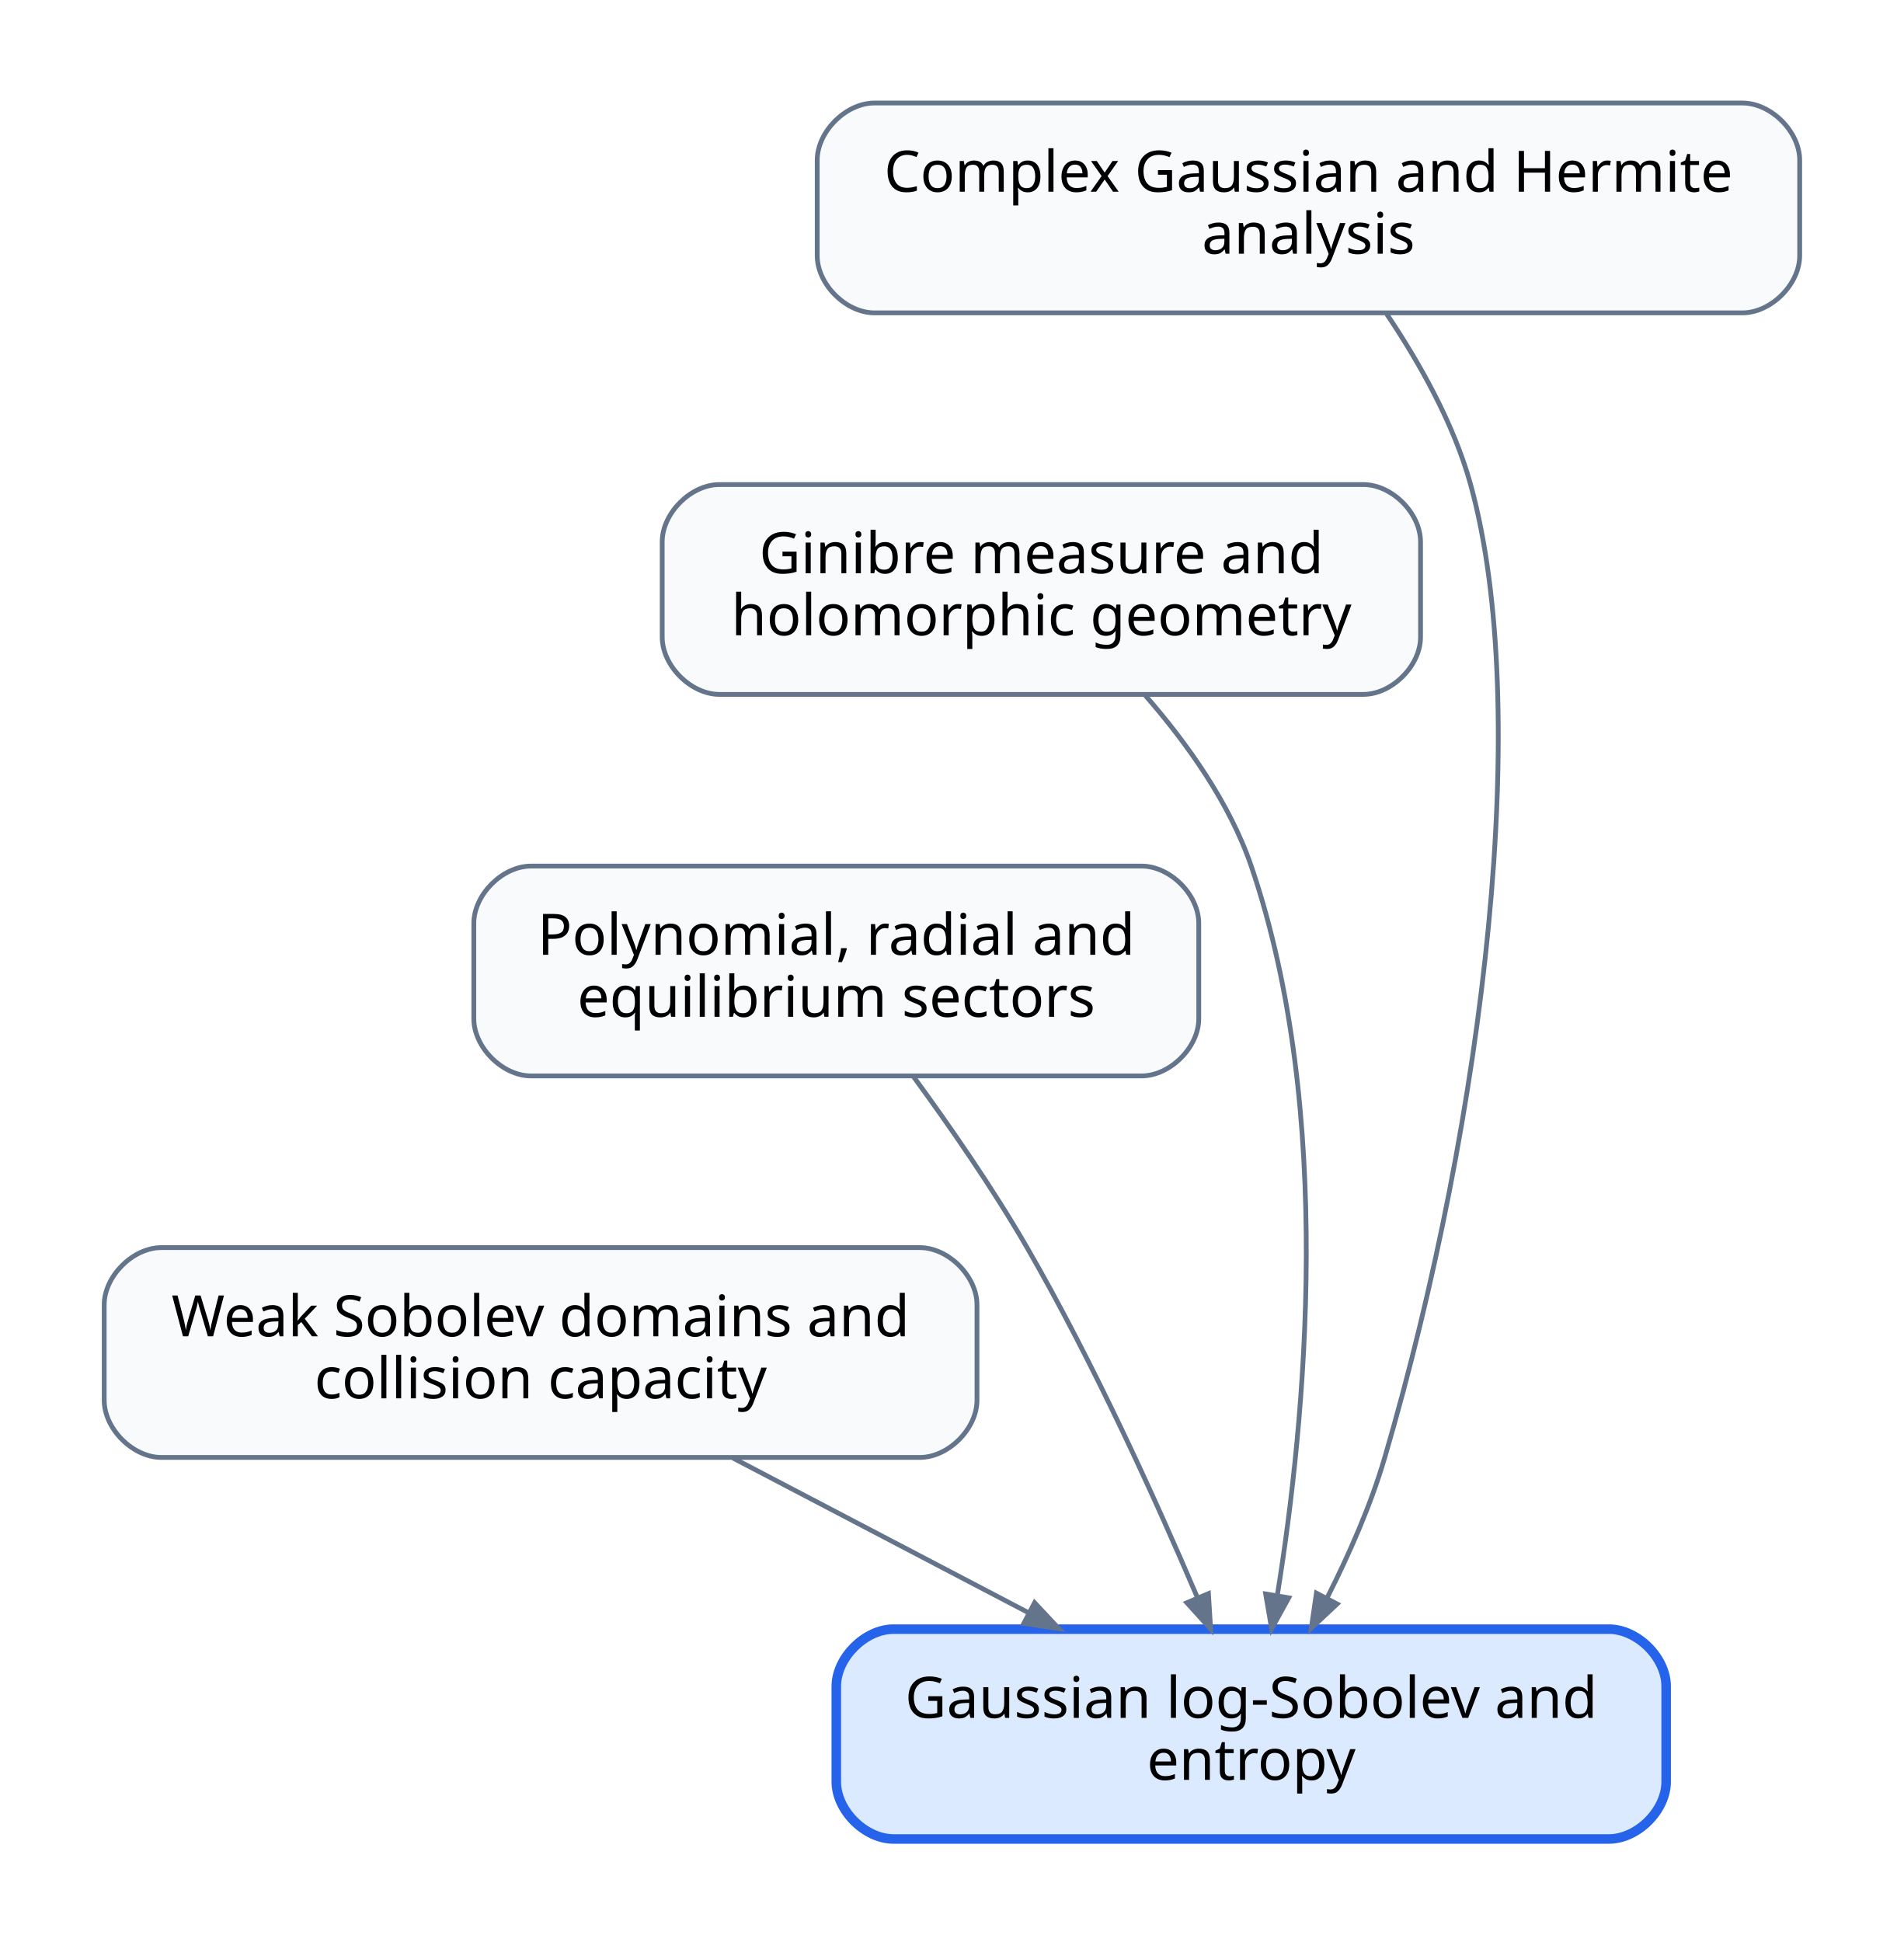
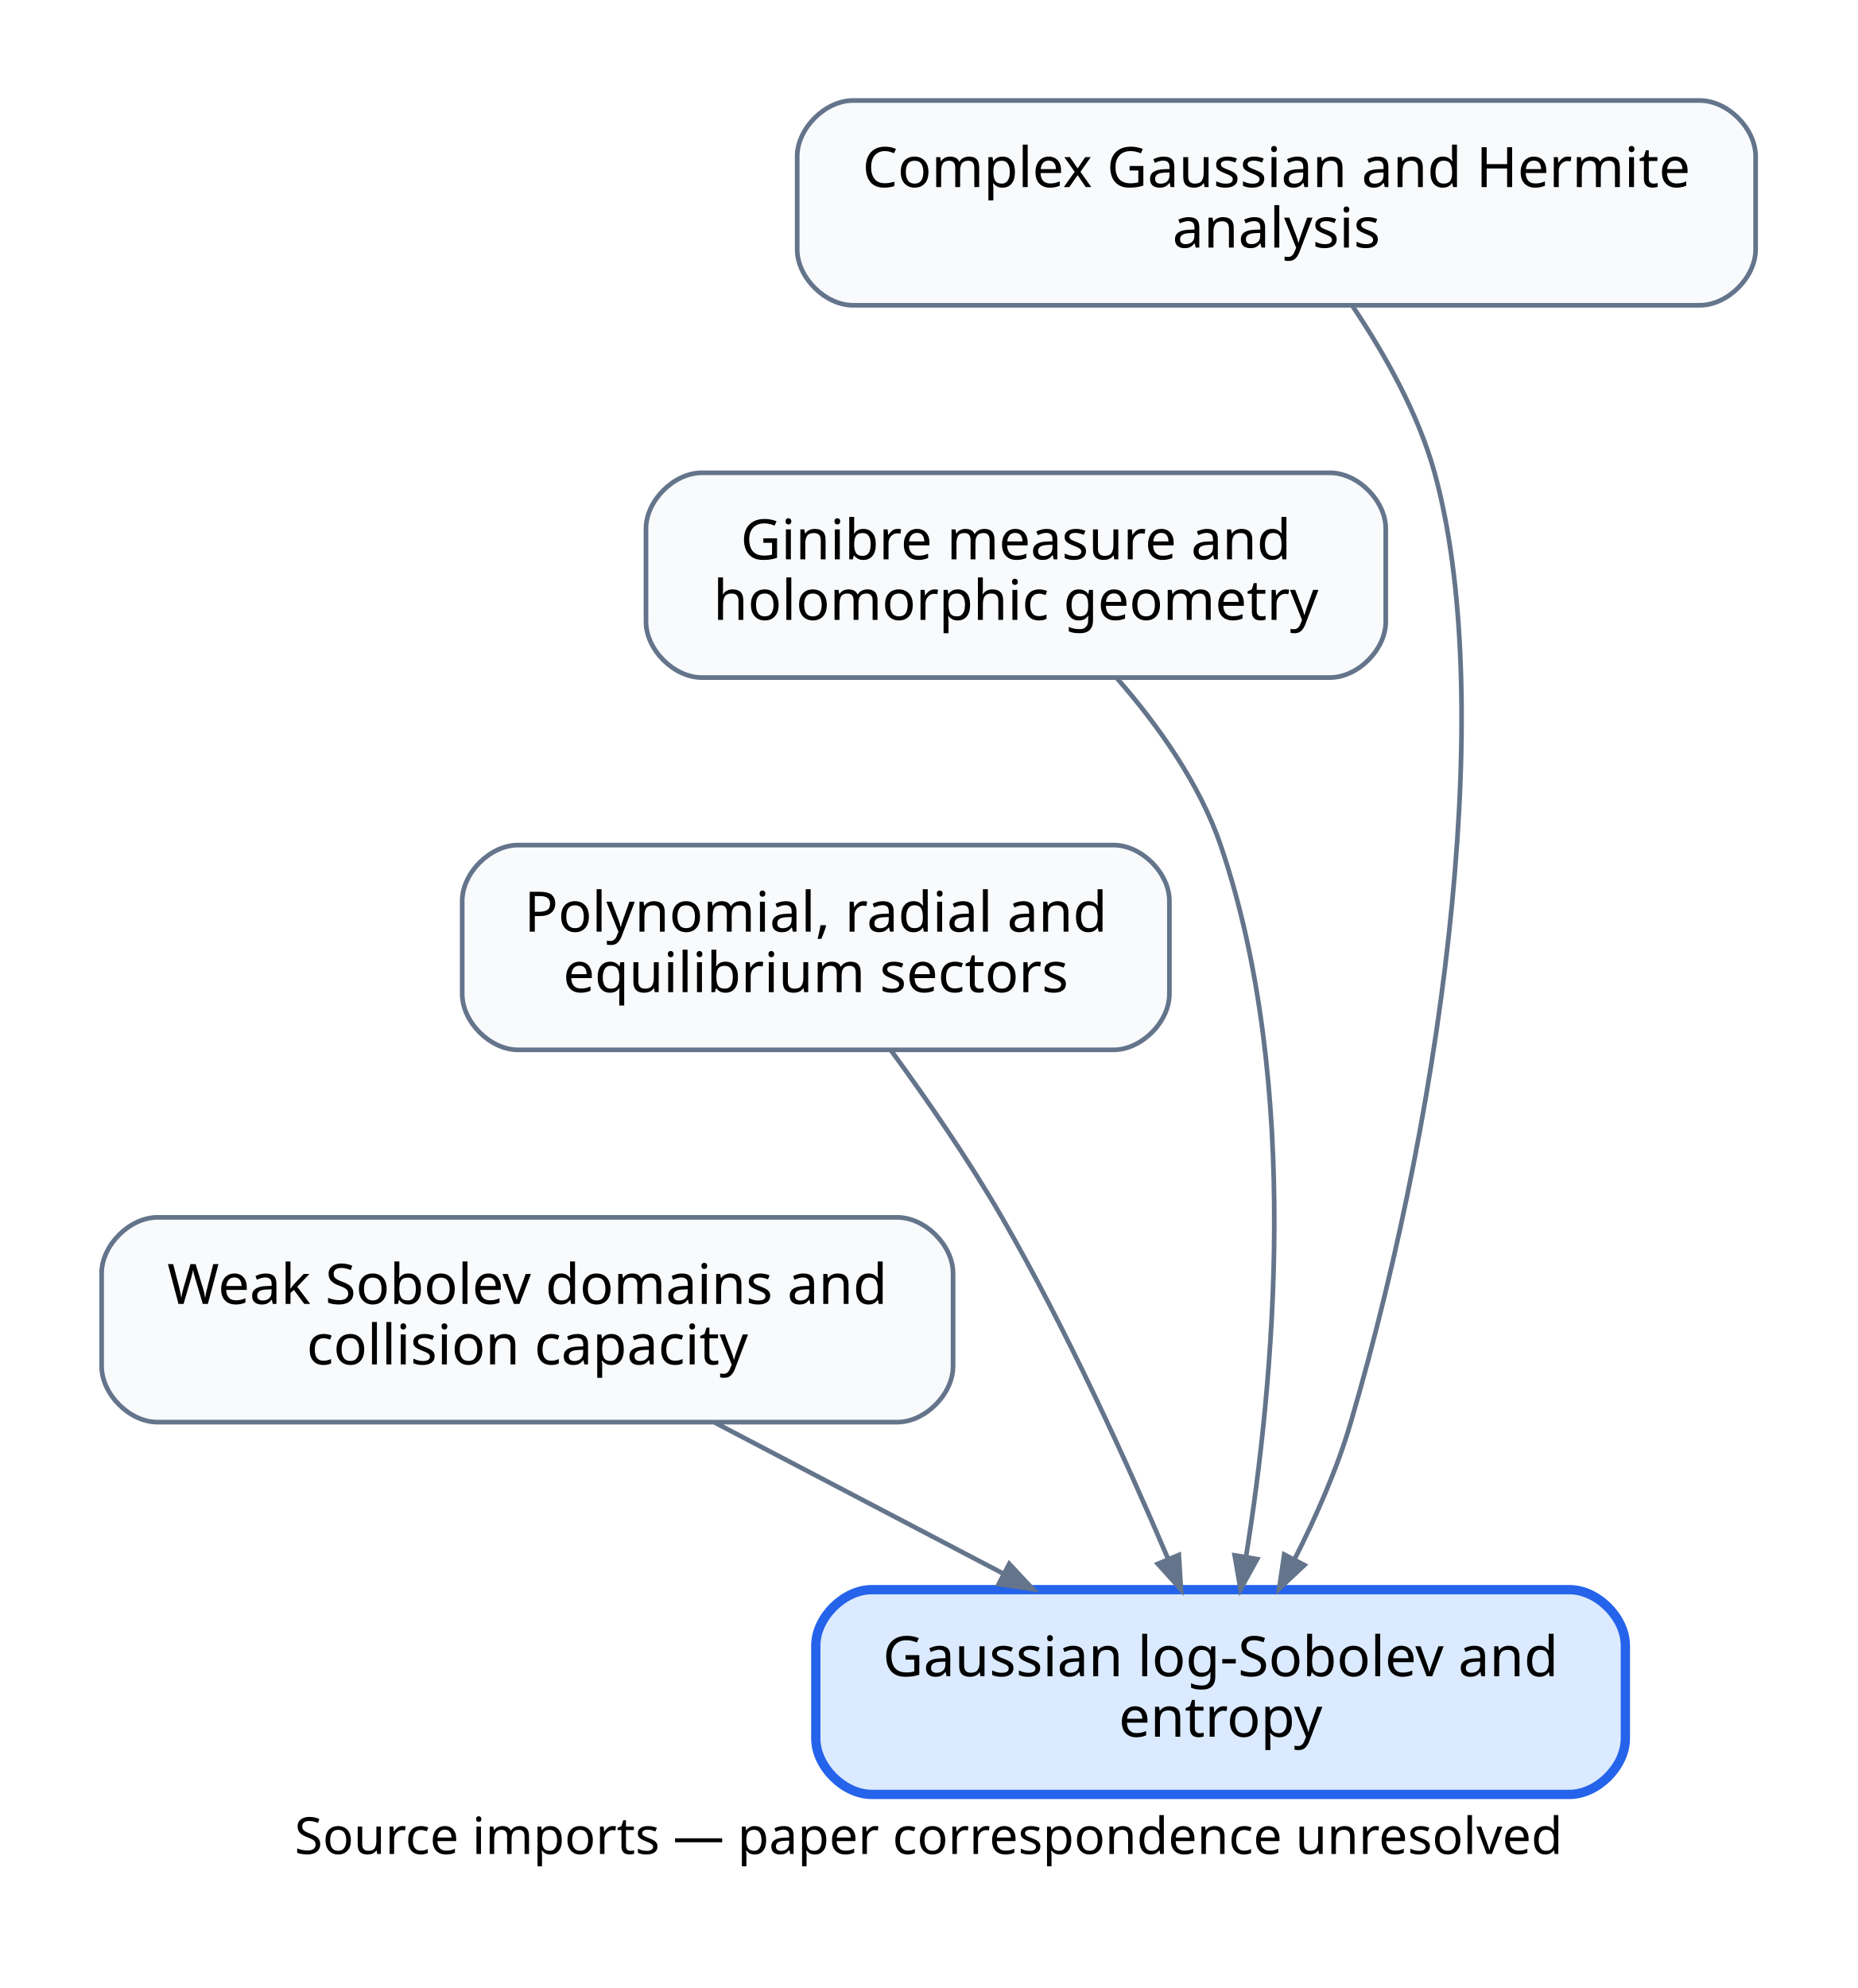
- <svg xmlns="http://www.w3.org/2000/svg" width="399pt" height="407pt" viewBox="0.00 0.00 398.70 407.20">
-   <g id="graph0" class="graph" transform="scale(1 1) rotate(0) translate(21.6 385.6)">
+ <svg xmlns="http://www.w3.org/2000/svg" width="399pt" height="427pt" viewBox="0.00 0.00 398.70 427.20">
+   <g id="graph0" class="graph" transform="scale(1 1) rotate(0) translate(21.6 405.6)">
+     <text text-anchor="middle" x="177.75" y="-7.2" font-family="sans-serif" font-size="11.00">Source imports — paper correspondence unresolved</text>
    <g id="node1" class="node">
-       <path fill="#f8fafc" stroke="#64748b" d="M343.5,-364C343.5,-364 161.5,-364 161.5,-364 155.5,-364 149.5,-358 149.5,-352 149.5,-352 149.5,-332 149.5,-332 149.5,-326 155.5,-320 161.5,-320 161.5,-320 343.5,-320 343.5,-320 349.5,-320 355.5,-326 355.5,-332 355.5,-332 355.5,-352 355.5,-352 355.5,-358 349.5,-364 343.5,-364" />
-       <text text-anchor="middle" x="252.5" y="-345.4" font-family="sans-serif" font-size="12.00">Complex Gaussian and Hermite</text>
-       <text text-anchor="middle" x="252.5" y="-332.4" font-family="sans-serif" font-size="12.00">analysis</text>
+       <path fill="#f8fafc" stroke="#64748b" d="M343.5,-384C343.5,-384 161.5,-384 161.5,-384 155.5,-384 149.5,-378 149.5,-372 149.5,-372 149.5,-352 149.5,-352 149.5,-346 155.5,-340 161.5,-340 161.5,-340 343.5,-340 343.5,-340 349.5,-340 355.5,-346 355.5,-352 355.5,-352 355.5,-372 355.5,-372 355.5,-378 349.5,-384 343.5,-384" />
+       <text text-anchor="middle" x="252.5" y="-365.4" font-family="sans-serif" font-size="12.00">Complex Gaussian and Hermite</text>
+       <text text-anchor="middle" x="252.5" y="-352.4" font-family="sans-serif" font-size="12.00">analysis</text>
    </g>
    <g id="node2" class="node">
-       <path fill="#f8fafc" stroke="#64748b" d="M264,-284C264,-284 129,-284 129,-284 123,-284 117,-278 117,-272 117,-272 117,-252 117,-252 117,-246 123,-240 129,-240 129,-240 264,-240 264,-240 270,-240 276,-246 276,-252 276,-252 276,-272 276,-272 276,-278 270,-284 264,-284" />
-       <text text-anchor="middle" x="196.5" y="-265.4" font-family="sans-serif" font-size="12.00">Ginibre measure and</text>
-       <text text-anchor="middle" x="196.5" y="-252.4" font-family="sans-serif" font-size="12.00">holomorphic geometry</text>
+       <path fill="#f8fafc" stroke="#64748b" d="M264,-304C264,-304 129,-304 129,-304 123,-304 117,-298 117,-292 117,-292 117,-272 117,-272 117,-266 123,-260 129,-260 129,-260 264,-260 264,-260 270,-260 276,-266 276,-272 276,-272 276,-292 276,-292 276,-298 270,-304 264,-304" />
+       <text text-anchor="middle" x="196.5" y="-285.4" font-family="sans-serif" font-size="12.00">Ginibre measure and</text>
+       <text text-anchor="middle" x="196.5" y="-272.4" font-family="sans-serif" font-size="12.00">holomorphic geometry</text>
    </g>
    <g id="node5" class="node">
-       <path fill="#dbeafe" stroke="#2563eb" stroke-width="2" d="M315.5,-44C315.5,-44 165.5,-44 165.5,-44 159.5,-44 153.5,-38 153.5,-32 153.5,-32 153.5,-12 153.5,-12 153.5,-6 159.5,0 165.5,0 165.5,0 315.5,0 315.5,0 321.5,0 327.5,-6 327.5,-12 327.5,-12 327.5,-32 327.5,-32 327.5,-38 321.5,-44 315.5,-44" />
-       <text text-anchor="middle" x="240.5" y="-25.4" font-family="sans-serif" font-size="12.00">Gaussian log-Sobolev and</text>
-       <text text-anchor="middle" x="240.5" y="-12.4" font-family="sans-serif" font-size="12.00">entropy</text>
+       <path fill="#dbeafe" stroke="#2563eb" stroke-width="2" d="M315.5,-64C315.5,-64 165.5,-64 165.5,-64 159.5,-64 153.5,-58 153.5,-52 153.5,-52 153.5,-32 153.5,-32 153.5,-26 159.5,-20 165.5,-20 165.5,-20 315.5,-20 315.5,-20 321.5,-20 327.5,-26 327.5,-32 327.5,-32 327.5,-52 327.5,-52 327.5,-58 321.5,-64 315.5,-64" />
+       <text text-anchor="middle" x="240.5" y="-45.4" font-family="sans-serif" font-size="12.00">Gaussian log-Sobolev and</text>
+       <text text-anchor="middle" x="240.5" y="-32.4" font-family="sans-serif" font-size="12.00">entropy</text>
    </g>
    <g id="edge1" class="edge">
-       <path fill="none" stroke="#64748b" d="M268.88,-319.8C275.76,-309.57 282.98,-296.77 286.5,-284 299.42,-237.11 289.6,-152.2 268.5,-80 265.59,-70.04 261.03,-59.69 256.43,-50.59" />
-       <polygon fill="#64748b" stroke="#64748b" points="258.51,-49.28 253.1,-44.21 254.17,-51.55 258.51,-49.28" />
+       <path fill="none" stroke="#64748b" d="M268.88,-339.8C275.76,-329.57 282.98,-316.77 286.5,-304 299.42,-257.11 289.6,-172.2 268.5,-100 265.59,-90.04 261.03,-79.69 256.43,-70.59" />
+       <polygon fill="#64748b" stroke="#64748b" points="258.51,-69.28 253.1,-64.21 254.17,-71.55 258.51,-69.28" />
    </g>
    <g id="node3" class="node">
-       <path fill="#f8fafc" stroke="#64748b" d="M217.5,-204C217.5,-204 89.5,-204 89.5,-204 83.5,-204 77.5,-198 77.5,-192 77.5,-192 77.5,-172 77.5,-172 77.5,-166 83.5,-160 89.5,-160 89.5,-160 217.5,-160 217.5,-160 223.5,-160 229.5,-166 229.5,-172 229.5,-172 229.5,-192 229.5,-192 229.5,-198 223.5,-204 217.5,-204" />
-       <text text-anchor="middle" x="153.5" y="-185.4" font-family="sans-serif" font-size="12.00">Polynomial, radial and</text>
-       <text text-anchor="middle" x="153.5" y="-172.4" font-family="sans-serif" font-size="12.00">equilibrium sectors</text>
+       <path fill="#f8fafc" stroke="#64748b" d="M217.5,-224C217.5,-224 89.5,-224 89.5,-224 83.5,-224 77.5,-218 77.5,-212 77.5,-212 77.5,-192 77.5,-192 77.5,-186 83.5,-180 89.5,-180 89.5,-180 217.5,-180 217.5,-180 223.5,-180 229.5,-186 229.5,-192 229.5,-192 229.5,-212 229.5,-212 229.5,-218 223.5,-224 217.5,-224" />
+       <text text-anchor="middle" x="153.5" y="-205.4" font-family="sans-serif" font-size="12.00">Polynomial, radial and</text>
+       <text text-anchor="middle" x="153.5" y="-192.4" font-family="sans-serif" font-size="12.00">equilibrium sectors</text>
    </g>
    <g id="edge2" class="edge">
-       <path fill="none" stroke="#64748b" d="M218.31,-239.76C226.99,-229.82 235.98,-217.25 240.5,-204 258.07,-152.49 251.87,-87.84 246.02,-51.4" />
-       <polygon fill="#64748b" stroke="#64748b" points="248.36,-50.56 244.78,-44.07 243.53,-51.38 248.36,-50.56" />
+       <path fill="none" stroke="#64748b" d="M218.31,-259.76C226.99,-249.82 235.98,-237.25 240.5,-224 258.07,-172.49 251.87,-107.84 246.02,-71.4" />
+       <polygon fill="#64748b" stroke="#64748b" points="248.36,-70.56 244.78,-64.07 243.53,-71.38 248.36,-70.56" />
    </g>
    <g id="node4" class="node">
-       <path fill="#f8fafc" stroke="#64748b" d="M171,-124C171,-124 12,-124 12,-124 6,-124 0,-118 0,-112 0,-112 0,-92 0,-92 0,-86 6,-80 12,-80 12,-80 171,-80 171,-80 177,-80 183,-86 183,-92 183,-92 183,-112 183,-112 183,-118 177,-124 171,-124" />
-       <text text-anchor="middle" x="91.5" y="-105.4" font-family="sans-serif" font-size="12.00">Weak Sobolev domains and</text>
-       <text text-anchor="middle" x="91.5" y="-92.4" font-family="sans-serif" font-size="12.00">collision capacity</text>
+       <path fill="#f8fafc" stroke="#64748b" d="M171,-144C171,-144 12,-144 12,-144 6,-144 0,-138 0,-132 0,-132 0,-112 0,-112 0,-106 6,-100 12,-100 12,-100 171,-100 171,-100 177,-100 183,-106 183,-112 183,-112 183,-132 183,-132 183,-138 177,-144 171,-144" />
+       <text text-anchor="middle" x="91.5" y="-125.4" font-family="sans-serif" font-size="12.00">Weak Sobolev domains and</text>
+       <text text-anchor="middle" x="91.5" y="-112.4" font-family="sans-serif" font-size="12.00">collision capacity</text>
    </g>
    <g id="edge3" class="edge">
-       <path fill="none" stroke="#64748b" d="M169.62,-159.94C177.31,-149.43 186.37,-136.35 193.5,-124 207.32,-100.08 220.35,-71.4 229.17,-50.73" />
-       <polygon fill="#64748b" stroke="#64748b" points="231.53,-51.45 231.99,-44.04 227.01,-49.54 231.53,-51.45" />
+       <path fill="none" stroke="#64748b" d="M169.62,-179.94C177.31,-169.43 186.37,-156.35 193.5,-144 207.32,-120.08 220.35,-91.4 229.17,-70.73" />
+       <polygon fill="#64748b" stroke="#64748b" points="231.53,-71.45 231.99,-64.04 227.01,-69.54 231.53,-71.45" />
    </g>
    <g id="edge4" class="edge">
-       <path fill="none" stroke="#64748b" d="M131.82,-79.89C150.95,-69.88 173.92,-57.85 193.81,-47.44" />
-       <polygon fill="#64748b" stroke="#64748b" points="195.08,-49.54 200.15,-44.12 192.81,-45.2 195.08,-49.54" />
+       <path fill="none" stroke="#64748b" d="M131.82,-99.89C150.95,-89.88 173.92,-77.85 193.81,-67.44" />
+       <polygon fill="#64748b" stroke="#64748b" points="195.08,-69.54 200.15,-64.12 192.81,-65.2 195.08,-69.54" />
    </g>
  </g>
</svg>
